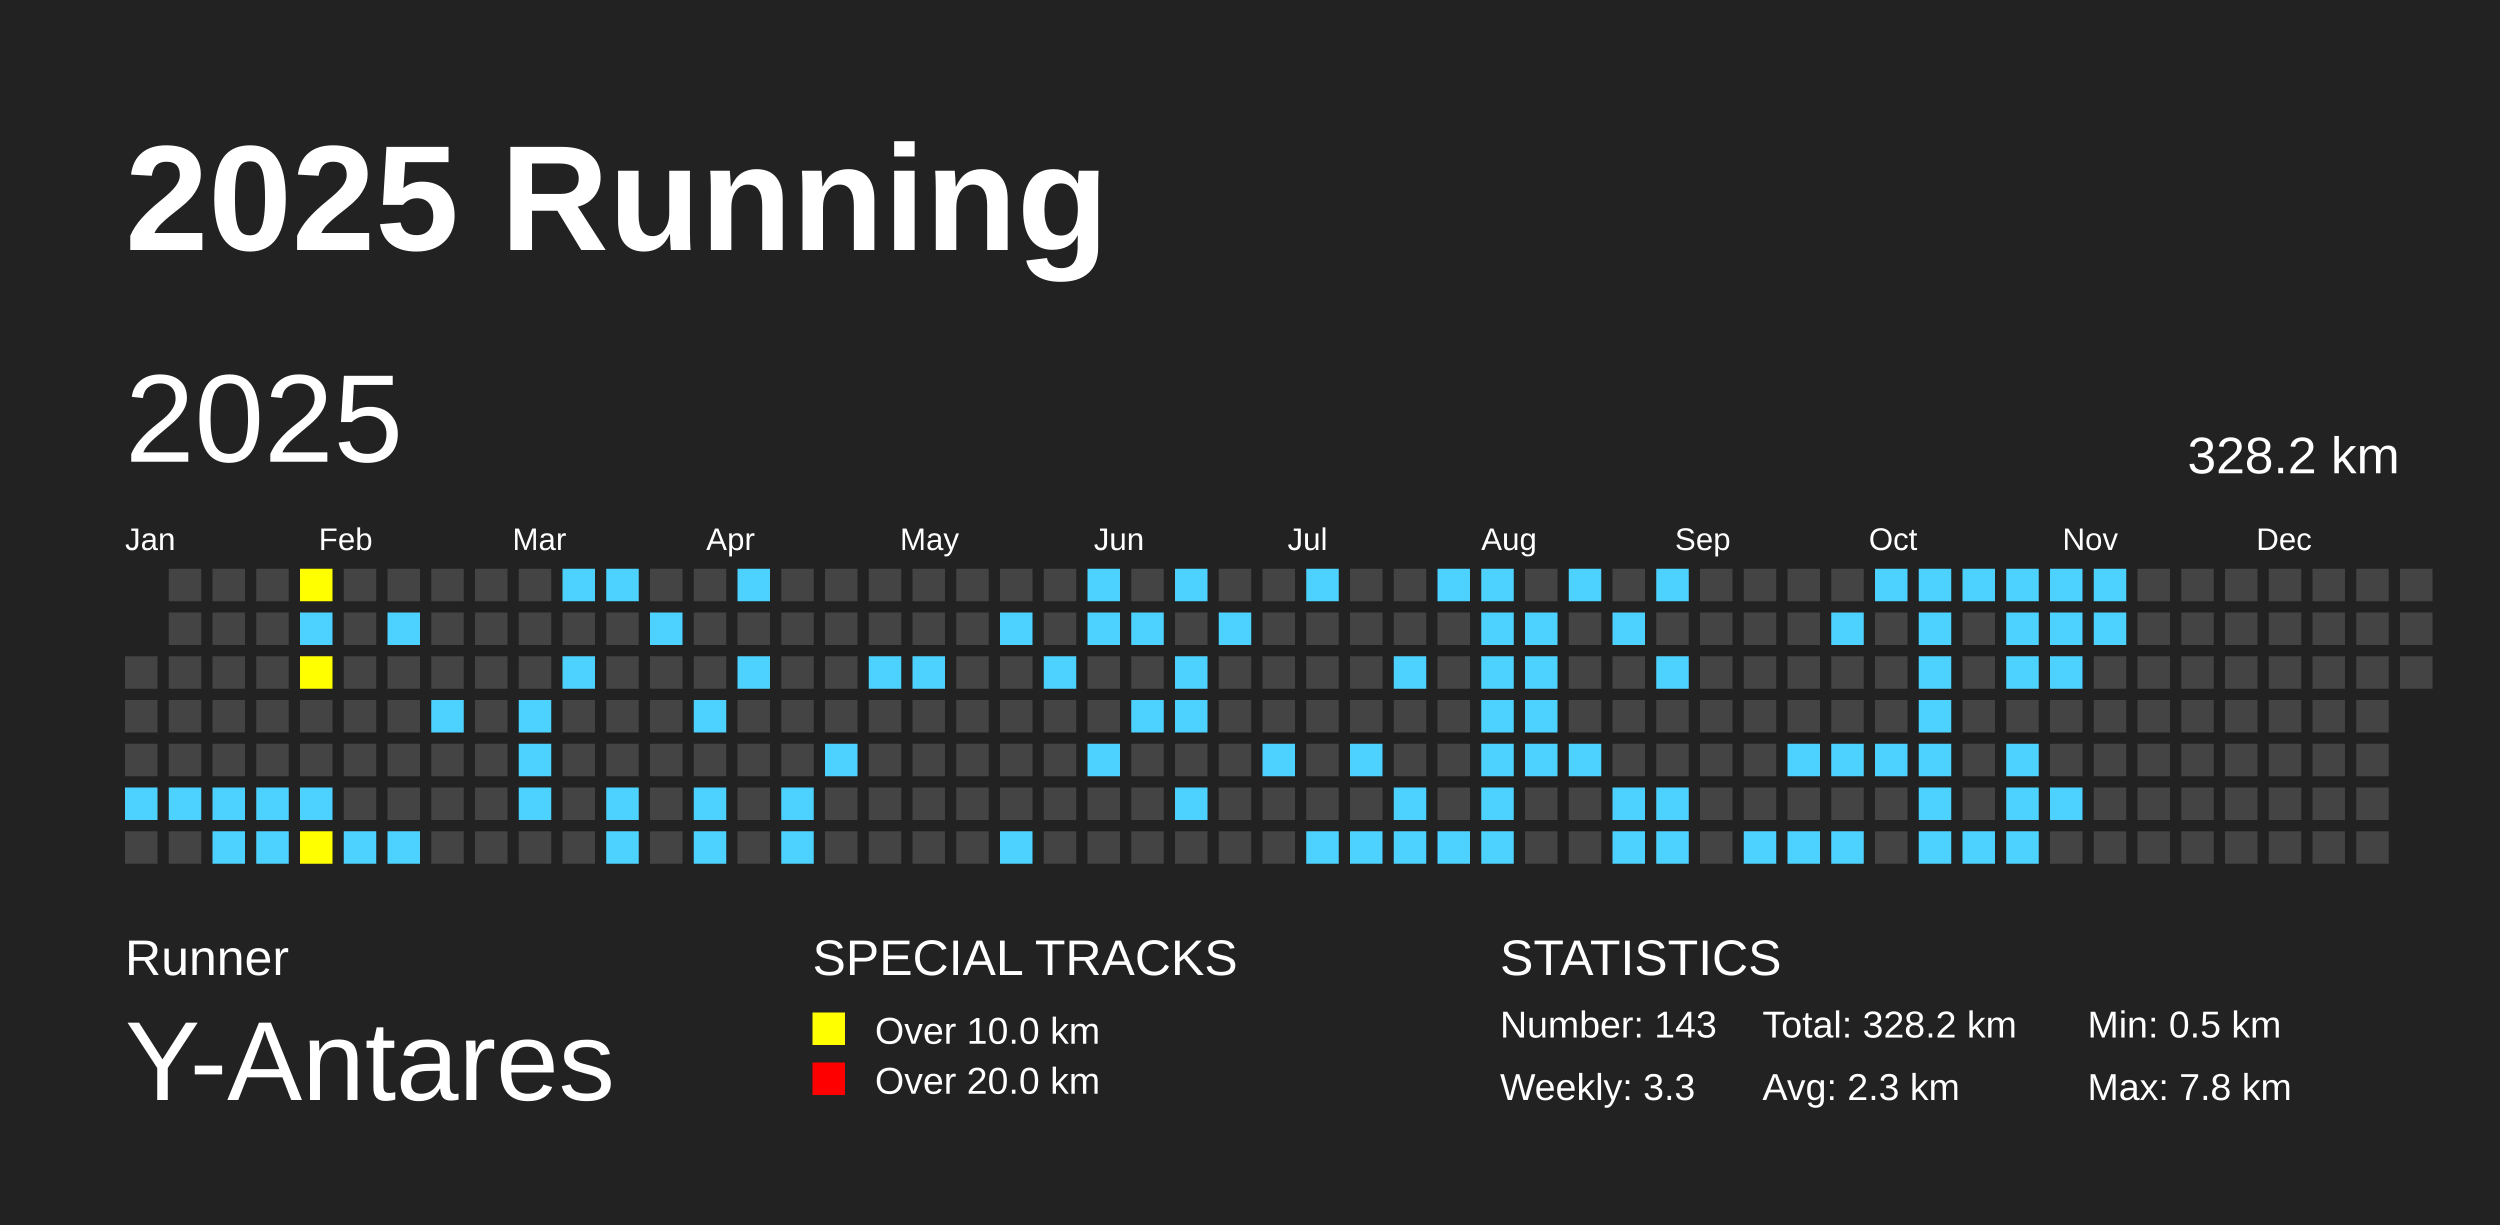
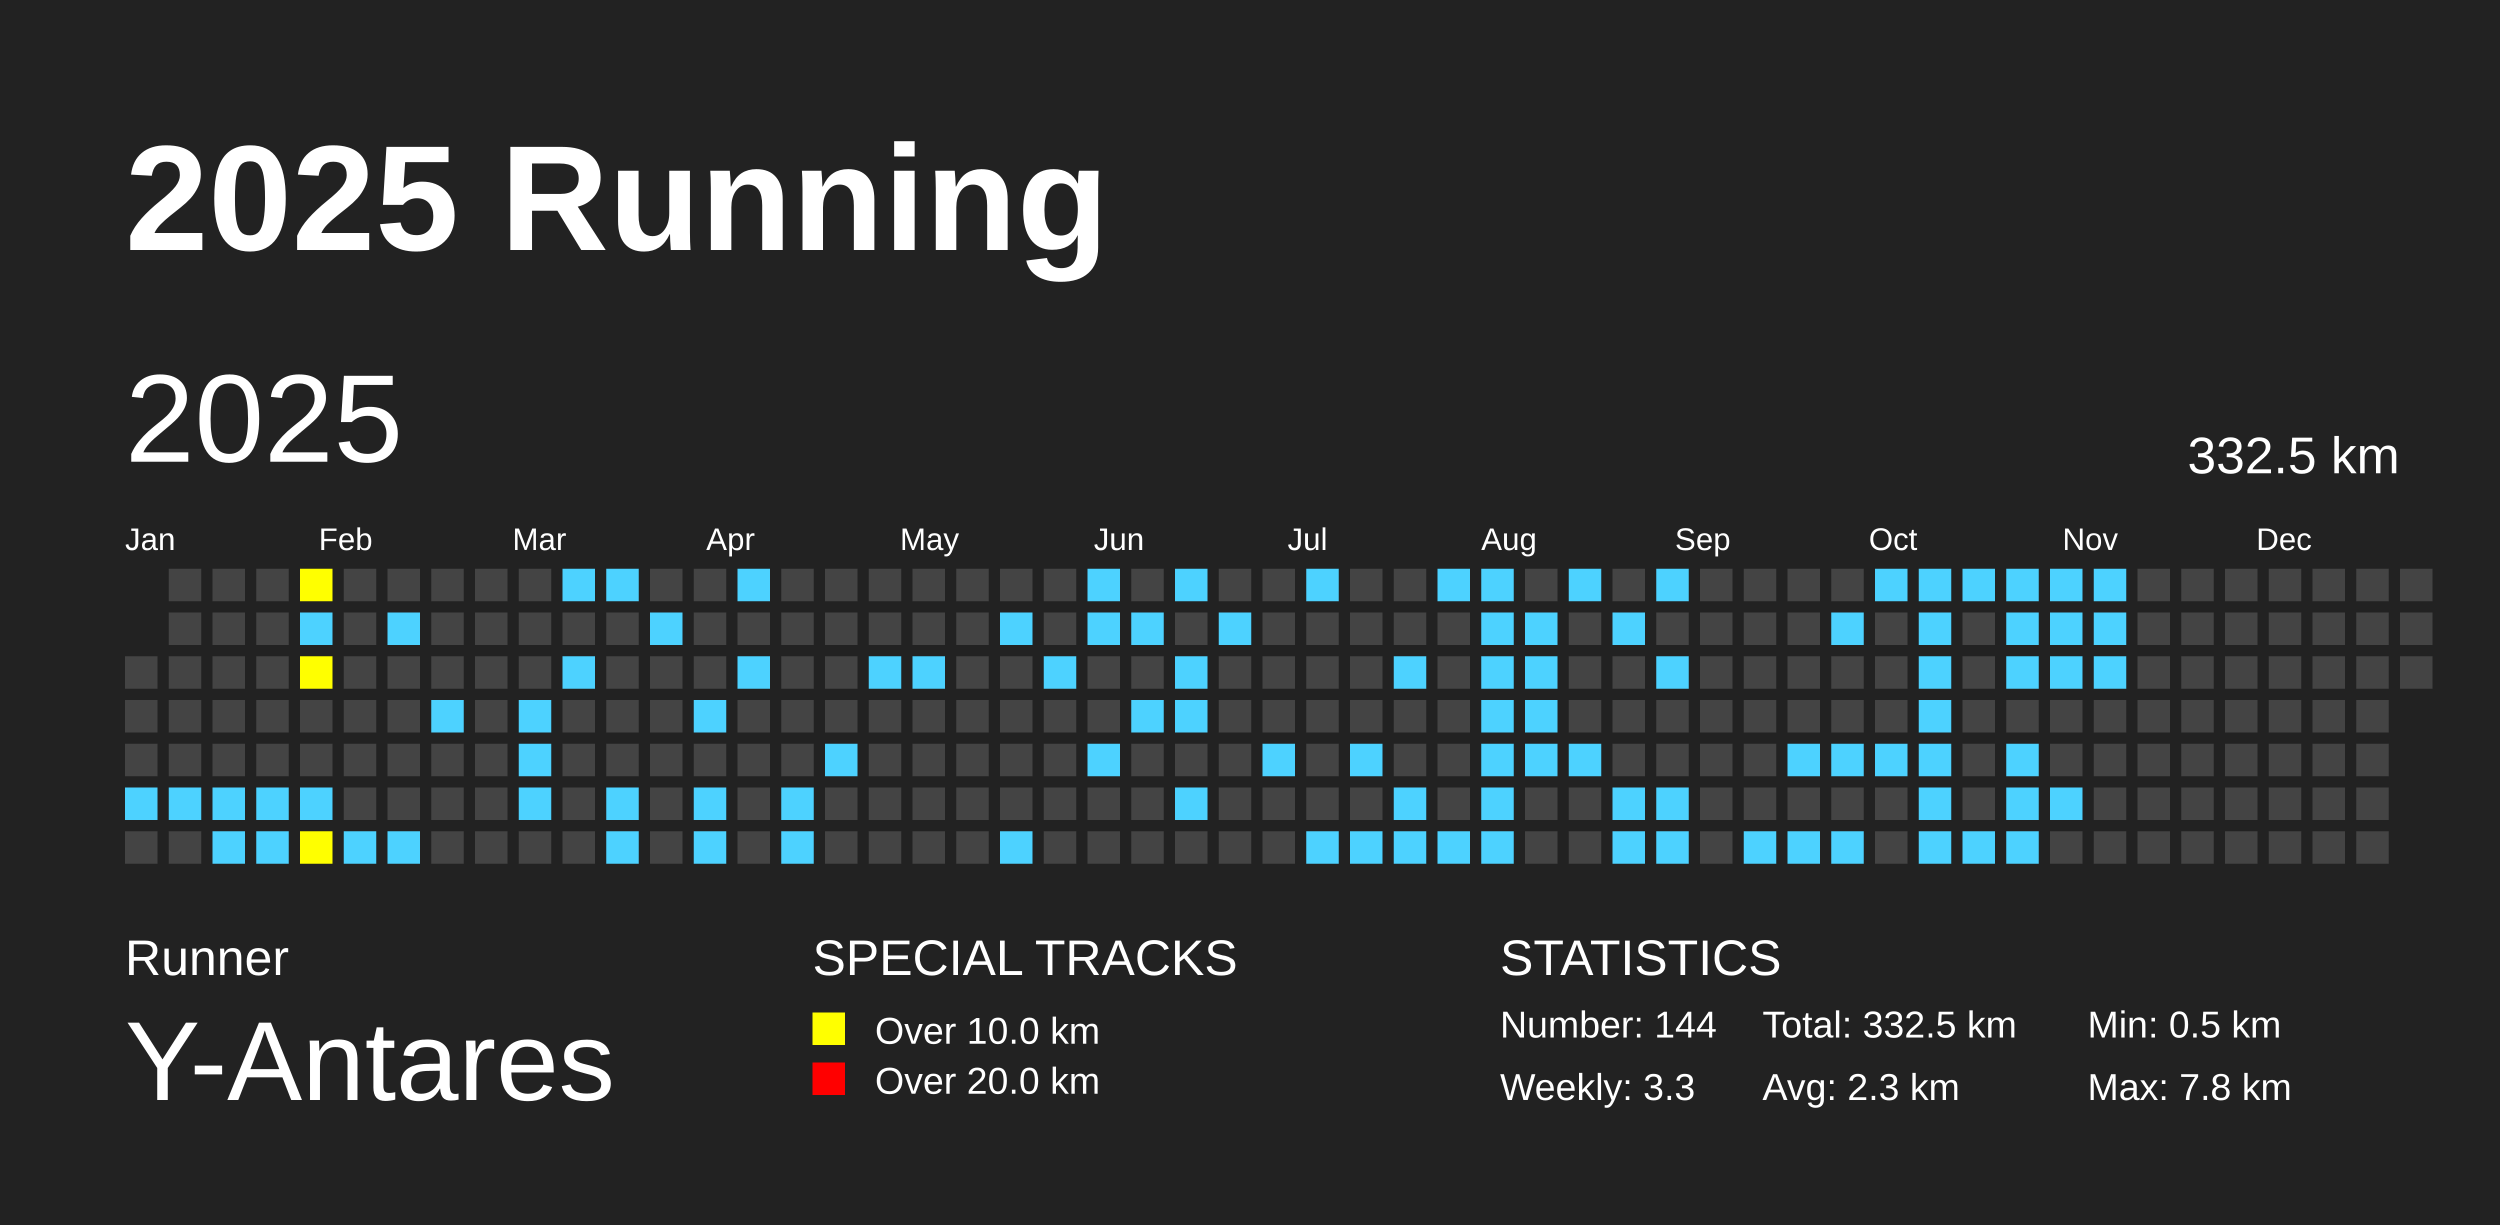
<svg xmlns="http://www.w3.org/2000/svg" baseProfile="full" height="98mm" version="1.1" viewBox="0,0,200,98" width="200mm">
  <defs />
  <rect fill="#222222" height="98" width="200" x="0" y="0" />
  <text fill="#FFFFFF" style="font-size:12px; font-family:Arial; font-weight:bold;" x="10" y="20">2025 Running</text>
  <text fill="#FFFFFF" style="font-size:4px; font-family:Arial" x="10" y="78">Runner</text>
  <text fill="#FFFFFF" style="font-size:9px; font-family:Arial" x="10" y="88">Y-Antares</text>
  <text fill="#FFFFFF" style="font-size:4px; font-family:Arial" x="65" y="78">SPECIAL TRACKS</text>
  <rect fill="yellow" height="2.6" width="2.6" x="65" y="81" />
  <text fill="#FFFFFF" style="font-size:3px; font-family:Arial" x="70" y="83.5">Over 10.0 km</text>
  <rect fill="red" height="2.6" width="2.6" x="65" y="85" />
  <text fill="#FFFFFF" style="font-size:3px; font-family:Arial" x="70" y="87.5">Over 20.0 km</text>
  <text fill="#FFFFFF" style="font-size:4px; font-family:Arial" x="120" y="78">STATISTICS</text>
-   <text fill="#FFFFFF" style="font-size:3px; font-family:Arial" x="120" y="83">Number: 143</text>
+   <text fill="#FFFFFF" style="font-size:3px; font-family:Arial" x="120" y="83">Number: 144</text>
  <text fill="#FFFFFF" style="font-size:3px; font-family:Arial" x="120" y="88">Weekly: 3.3</text>
-   <text fill="#FFFFFF" style="font-size:3px; font-family:Arial" x="141" y="83">Total: 328.2 km</text>
+   <text fill="#FFFFFF" style="font-size:3px; font-family:Arial" x="141" y="83">Total: 332.5 km</text>
  <text fill="#FFFFFF" style="font-size:3px; font-family:Arial" x="141" y="88">Avg: 2.3 km</text>
  <text fill="#FFFFFF" style="font-size:3px; font-family:Arial" x="167" y="83">Min: 0.5 km</text>
  <text fill="#FFFFFF" style="font-size:3px; font-family:Arial" x="167" y="88">Max: 7.8 km</text>
  <text dominant-baseline="hanging" fill="#FFFFFF" style="font-size:10.0px; font-family:Arial;" x="10" y="30">2025</text>
-   <text dominant-baseline="hanging" fill="#FFFFFF" style="font-size:4.125px; font-family:Arial;" x="175" y="35">328.2 km</text>
+   <text dominant-baseline="hanging" fill="#FFFFFF" style="font-size:4.125px; font-family:Arial;" x="175" y="35">332.5 km</text>
  <text fill="#FFFFFF" style="font-size:2.5px; font-family:Arial" x="10.0" y="44">Jan</text>
  <text fill="#FFFFFF" style="font-size:2.5px; font-family:Arial" x="25.5" y="44">Feb</text>
  <text fill="#FFFFFF" style="font-size:2.5px; font-family:Arial" x="41.0" y="44">Mar</text>
  <text fill="#FFFFFF" style="font-size:2.5px; font-family:Arial" x="56.5" y="44">Apr</text>
  <text fill="#FFFFFF" style="font-size:2.5px; font-family:Arial" x="72.0" y="44">May</text>
  <text fill="#FFFFFF" style="font-size:2.5px; font-family:Arial" x="87.5" y="44">Jun</text>
  <text fill="#FFFFFF" style="font-size:2.5px; font-family:Arial" x="103.0" y="44">Jul</text>
  <text fill="#FFFFFF" style="font-size:2.5px; font-family:Arial" x="118.5" y="44">Aug</text>
  <text fill="#FFFFFF" style="font-size:2.5px; font-family:Arial" x="134.0" y="44">Sep</text>
  <text fill="#FFFFFF" style="font-size:2.5px; font-family:Arial" x="149.5" y="44">Oct</text>
  <text fill="#FFFFFF" style="font-size:2.5px; font-family:Arial" x="165.0" y="44">Nov</text>
  <text fill="#FFFFFF" style="font-size:2.5px; font-family:Arial" x="180.5" y="44">Dec</text>
  <rect fill="#444444" height="2.6" width="2.6" x="10.0" y="52.5" />
  <rect fill="#444444" height="2.6" width="2.6" x="10.0" y="56.0" />
  <rect fill="#444444" height="2.6" width="2.6" x="10.0" y="59.5" />
  <rect fill="#4DD2FF" height="2.6" width="2.6" x="10.0" y="63.0" />
  <rect fill="#444444" height="2.6" width="2.6" x="10.0" y="66.5" />
  <rect fill="#444444" height="2.6" width="2.6" x="13.5" y="45.5" />
  <rect fill="#444444" height="2.6" width="2.6" x="13.5" y="49.0" />
  <rect fill="#444444" height="2.6" width="2.6" x="13.5" y="52.5" />
  <rect fill="#444444" height="2.6" width="2.6" x="13.5" y="56.0" />
  <rect fill="#444444" height="2.6" width="2.6" x="13.5" y="59.5" />
  <rect fill="#4DD2FF" height="2.6" width="2.6" x="13.5" y="63.0" />
  <rect fill="#444444" height="2.6" width="2.6" x="13.5" y="66.5" />
  <rect fill="#444444" height="2.6" width="2.6" x="17.0" y="45.5" />
  <rect fill="#444444" height="2.6" width="2.6" x="17.0" y="49.0" />
  <rect fill="#444444" height="2.6" width="2.6" x="17.0" y="52.5" />
  <rect fill="#444444" height="2.6" width="2.6" x="17.0" y="56.0" />
  <rect fill="#444444" height="2.6" width="2.6" x="17.0" y="59.5" />
  <rect fill="#4DD2FF" height="2.6" width="2.6" x="17.0" y="63.0" />
  <rect fill="#4DD2FF" height="2.6" width="2.6" x="17.0" y="66.5" />
  <rect fill="#444444" height="2.6" width="2.6" x="20.5" y="45.5" />
  <rect fill="#444444" height="2.6" width="2.6" x="20.5" y="49.0" />
  <rect fill="#444444" height="2.6" width="2.6" x="20.5" y="52.5" />
  <rect fill="#444444" height="2.6" width="2.6" x="20.5" y="56.0" />
  <rect fill="#444444" height="2.6" width="2.6" x="20.5" y="59.5" />
  <rect fill="#4DD2FF" height="2.6" width="2.6" x="20.5" y="63.0" />
  <rect fill="#4DD2FF" height="2.6" width="2.6" x="20.5" y="66.5" />
  <rect fill="yellow" height="2.6" width="2.6" x="24.0" y="45.5" />
  <rect fill="#4DD2FF" height="2.6" width="2.6" x="24.0" y="49.0" />
  <rect fill="yellow" height="2.6" width="2.6" x="24.0" y="52.5" />
  <rect fill="#444444" height="2.6" width="2.6" x="24.0" y="56.0" />
  <rect fill="#444444" height="2.6" width="2.6" x="24.0" y="59.5" />
  <rect fill="#4DD2FF" height="2.6" width="2.6" x="24.0" y="63.0" />
  <rect fill="yellow" height="2.6" width="2.6" x="24.0" y="66.5" />
  <rect fill="#444444" height="2.6" width="2.6" x="27.5" y="45.5" />
  <rect fill="#444444" height="2.6" width="2.6" x="27.5" y="49.0" />
  <rect fill="#444444" height="2.6" width="2.6" x="27.5" y="52.5" />
  <rect fill="#444444" height="2.6" width="2.6" x="27.5" y="56.0" />
  <rect fill="#444444" height="2.6" width="2.6" x="27.5" y="59.5" />
  <rect fill="#444444" height="2.6" width="2.6" x="27.5" y="63.0" />
  <rect fill="#4DD2FF" height="2.6" width="2.6" x="27.5" y="66.5" />
  <rect fill="#444444" height="2.6" width="2.6" x="31.0" y="45.5" />
  <rect fill="#4DD2FF" height="2.6" width="2.6" x="31.0" y="49.0" />
  <rect fill="#444444" height="2.6" width="2.6" x="31.0" y="52.5" />
  <rect fill="#444444" height="2.6" width="2.6" x="31.0" y="56.0" />
  <rect fill="#444444" height="2.6" width="2.6" x="31.0" y="59.5" />
  <rect fill="#444444" height="2.6" width="2.6" x="31.0" y="63.0" />
  <rect fill="#4DD2FF" height="2.6" width="2.6" x="31.0" y="66.5" />
  <rect fill="#444444" height="2.6" width="2.6" x="34.5" y="45.5" />
  <rect fill="#444444" height="2.6" width="2.6" x="34.5" y="49.0" />
  <rect fill="#444444" height="2.6" width="2.6" x="34.5" y="52.5" />
  <rect fill="#4DD2FF" height="2.6" width="2.6" x="34.5" y="56.0" />
  <rect fill="#444444" height="2.6" width="2.6" x="34.5" y="59.5" />
  <rect fill="#444444" height="2.6" width="2.6" x="34.5" y="63.0" />
  <rect fill="#444444" height="2.6" width="2.6" x="34.5" y="66.5" />
  <rect fill="#444444" height="2.6" width="2.6" x="38.0" y="45.5" />
  <rect fill="#444444" height="2.6" width="2.6" x="38.0" y="49.0" />
  <rect fill="#444444" height="2.6" width="2.6" x="38.0" y="52.5" />
  <rect fill="#444444" height="2.6" width="2.6" x="38.0" y="56.0" />
  <rect fill="#444444" height="2.6" width="2.6" x="38.0" y="59.5" />
  <rect fill="#444444" height="2.6" width="2.6" x="38.0" y="63.0" />
  <rect fill="#444444" height="2.6" width="2.6" x="38.0" y="66.5" />
  <rect fill="#444444" height="2.6" width="2.6" x="41.5" y="45.5" />
  <rect fill="#444444" height="2.6" width="2.6" x="41.5" y="49.0" />
  <rect fill="#444444" height="2.6" width="2.6" x="41.5" y="52.5" />
  <rect fill="#4DD2FF" height="2.6" width="2.6" x="41.5" y="56.0" />
  <rect fill="#4DD2FF" height="2.6" width="2.6" x="41.5" y="59.5" />
  <rect fill="#4DD2FF" height="2.6" width="2.6" x="41.5" y="63.0" />
  <rect fill="#444444" height="2.6" width="2.6" x="41.5" y="66.5" />
  <rect fill="#4DD2FF" height="2.6" width="2.6" x="45.0" y="45.5" />
  <rect fill="#444444" height="2.6" width="2.6" x="45.0" y="49.0" />
  <rect fill="#4DD2FF" height="2.6" width="2.6" x="45.0" y="52.5" />
  <rect fill="#444444" height="2.6" width="2.6" x="45.0" y="56.0" />
  <rect fill="#444444" height="2.6" width="2.6" x="45.0" y="59.5" />
  <rect fill="#444444" height="2.6" width="2.6" x="45.0" y="63.0" />
  <rect fill="#444444" height="2.6" width="2.6" x="45.0" y="66.5" />
  <rect fill="#4DD2FF" height="2.6" width="2.6" x="48.5" y="45.5" />
  <rect fill="#444444" height="2.6" width="2.6" x="48.5" y="49.0" />
  <rect fill="#444444" height="2.6" width="2.6" x="48.5" y="52.5" />
  <rect fill="#444444" height="2.6" width="2.6" x="48.5" y="56.0" />
  <rect fill="#444444" height="2.6" width="2.6" x="48.5" y="59.5" />
  <rect fill="#4DD2FF" height="2.6" width="2.6" x="48.5" y="63.0" />
  <rect fill="#4DD2FF" height="2.6" width="2.6" x="48.5" y="66.5" />
  <rect fill="#444444" height="2.6" width="2.6" x="52.0" y="45.5" />
  <rect fill="#4DD2FF" height="2.6" width="2.6" x="52.0" y="49.0" />
  <rect fill="#444444" height="2.6" width="2.6" x="52.0" y="52.5" />
  <rect fill="#444444" height="2.6" width="2.6" x="52.0" y="56.0" />
  <rect fill="#444444" height="2.6" width="2.6" x="52.0" y="59.5" />
  <rect fill="#444444" height="2.6" width="2.6" x="52.0" y="63.0" />
  <rect fill="#444444" height="2.6" width="2.6" x="52.0" y="66.5" />
  <rect fill="#444444" height="2.6" width="2.6" x="55.5" y="45.5" />
  <rect fill="#444444" height="2.6" width="2.6" x="55.5" y="49.0" />
  <rect fill="#444444" height="2.6" width="2.6" x="55.5" y="52.5" />
  <rect fill="#4DD2FF" height="2.6" width="2.6" x="55.5" y="56.0" />
  <rect fill="#444444" height="2.6" width="2.6" x="55.5" y="59.5" />
  <rect fill="#4DD2FF" height="2.6" width="2.6" x="55.5" y="63.0" />
  <rect fill="#4DD2FF" height="2.6" width="2.6" x="55.5" y="66.5" />
  <rect fill="#4DD2FF" height="2.6" width="2.6" x="59.0" y="45.5" />
  <rect fill="#444444" height="2.6" width="2.6" x="59.0" y="49.0" />
  <rect fill="#4DD2FF" height="2.6" width="2.6" x="59.0" y="52.5" />
  <rect fill="#444444" height="2.6" width="2.6" x="59.0" y="56.0" />
  <rect fill="#444444" height="2.6" width="2.6" x="59.0" y="59.5" />
  <rect fill="#444444" height="2.6" width="2.6" x="59.0" y="63.0" />
  <rect fill="#444444" height="2.6" width="2.6" x="59.0" y="66.5" />
  <rect fill="#444444" height="2.6" width="2.6" x="62.5" y="45.5" />
  <rect fill="#444444" height="2.6" width="2.6" x="62.5" y="49.0" />
  <rect fill="#444444" height="2.6" width="2.6" x="62.5" y="52.5" />
  <rect fill="#444444" height="2.6" width="2.6" x="62.5" y="56.0" />
  <rect fill="#444444" height="2.6" width="2.6" x="62.5" y="59.5" />
  <rect fill="#4DD2FF" height="2.6" width="2.6" x="62.5" y="63.0" />
  <rect fill="#4DD2FF" height="2.6" width="2.6" x="62.5" y="66.5" />
  <rect fill="#444444" height="2.6" width="2.6" x="66.0" y="45.5" />
  <rect fill="#444444" height="2.6" width="2.6" x="66.0" y="49.0" />
  <rect fill="#444444" height="2.6" width="2.6" x="66.0" y="52.5" />
  <rect fill="#444444" height="2.6" width="2.6" x="66.0" y="56.0" />
  <rect fill="#4DD2FF" height="2.6" width="2.6" x="66.0" y="59.5" />
  <rect fill="#444444" height="2.6" width="2.6" x="66.0" y="63.0" />
  <rect fill="#444444" height="2.6" width="2.6" x="66.0" y="66.5" />
  <rect fill="#444444" height="2.6" width="2.6" x="69.5" y="45.5" />
  <rect fill="#444444" height="2.6" width="2.6" x="69.5" y="49.0" />
  <rect fill="#4DD2FF" height="2.6" width="2.6" x="69.5" y="52.5" />
  <rect fill="#444444" height="2.6" width="2.6" x="69.5" y="56.0" />
  <rect fill="#444444" height="2.6" width="2.6" x="69.5" y="59.5" />
  <rect fill="#444444" height="2.6" width="2.6" x="69.5" y="63.0" />
  <rect fill="#444444" height="2.6" width="2.6" x="69.5" y="66.5" />
  <rect fill="#444444" height="2.6" width="2.6" x="73.0" y="45.5" />
  <rect fill="#444444" height="2.6" width="2.6" x="73.0" y="49.0" />
  <rect fill="#4DD2FF" height="2.6" width="2.6" x="73.0" y="52.5" />
  <rect fill="#444444" height="2.6" width="2.6" x="73.0" y="56.0" />
  <rect fill="#444444" height="2.6" width="2.6" x="73.0" y="59.5" />
  <rect fill="#444444" height="2.6" width="2.6" x="73.0" y="63.0" />
  <rect fill="#444444" height="2.6" width="2.6" x="73.0" y="66.5" />
  <rect fill="#444444" height="2.6" width="2.6" x="76.5" y="45.5" />
  <rect fill="#444444" height="2.6" width="2.6" x="76.5" y="49.0" />
  <rect fill="#444444" height="2.6" width="2.6" x="76.5" y="52.5" />
  <rect fill="#444444" height="2.6" width="2.6" x="76.5" y="56.0" />
  <rect fill="#444444" height="2.6" width="2.6" x="76.5" y="59.5" />
  <rect fill="#444444" height="2.6" width="2.6" x="76.5" y="63.0" />
  <rect fill="#444444" height="2.6" width="2.6" x="76.5" y="66.5" />
  <rect fill="#444444" height="2.6" width="2.6" x="80.0" y="45.5" />
  <rect fill="#4DD2FF" height="2.6" width="2.6" x="80.0" y="49.0" />
  <rect fill="#444444" height="2.6" width="2.6" x="80.0" y="52.5" />
  <rect fill="#444444" height="2.6" width="2.6" x="80.0" y="56.0" />
  <rect fill="#444444" height="2.6" width="2.6" x="80.0" y="59.5" />
  <rect fill="#444444" height="2.6" width="2.6" x="80.0" y="63.0" />
  <rect fill="#4DD2FF" height="2.6" width="2.6" x="80.0" y="66.5" />
  <rect fill="#444444" height="2.6" width="2.6" x="83.5" y="45.5" />
  <rect fill="#444444" height="2.6" width="2.6" x="83.5" y="49.0" />
  <rect fill="#4DD2FF" height="2.6" width="2.6" x="83.5" y="52.5" />
  <rect fill="#444444" height="2.6" width="2.6" x="83.5" y="56.0" />
  <rect fill="#444444" height="2.6" width="2.6" x="83.5" y="59.5" />
  <rect fill="#444444" height="2.6" width="2.6" x="83.5" y="63.0" />
  <rect fill="#444444" height="2.6" width="2.6" x="83.5" y="66.5" />
  <rect fill="#4DD2FF" height="2.6" width="2.6" x="87.0" y="45.5" />
  <rect fill="#4DD2FF" height="2.6" width="2.6" x="87.0" y="49.0" />
  <rect fill="#444444" height="2.6" width="2.6" x="87.0" y="52.5" />
  <rect fill="#444444" height="2.6" width="2.6" x="87.0" y="56.0" />
  <rect fill="#4DD2FF" height="2.6" width="2.6" x="87.0" y="59.5" />
  <rect fill="#444444" height="2.6" width="2.6" x="87.0" y="63.0" />
  <rect fill="#444444" height="2.6" width="2.6" x="87.0" y="66.5" />
  <rect fill="#444444" height="2.6" width="2.6" x="90.5" y="45.5" />
  <rect fill="#4DD2FF" height="2.6" width="2.6" x="90.5" y="49.0" />
  <rect fill="#444444" height="2.6" width="2.6" x="90.5" y="52.5" />
  <rect fill="#4DD2FF" height="2.6" width="2.6" x="90.5" y="56.0" />
  <rect fill="#444444" height="2.6" width="2.6" x="90.5" y="59.5" />
  <rect fill="#444444" height="2.6" width="2.6" x="90.5" y="63.0" />
  <rect fill="#444444" height="2.6" width="2.6" x="90.5" y="66.5" />
  <rect fill="#4DD2FF" height="2.6" width="2.6" x="94.0" y="45.5" />
  <rect fill="#444444" height="2.6" width="2.6" x="94.0" y="49.0" />
  <rect fill="#4DD2FF" height="2.6" width="2.6" x="94.0" y="52.5" />
  <rect fill="#4DD2FF" height="2.6" width="2.6" x="94.0" y="56.0" />
  <rect fill="#444444" height="2.6" width="2.6" x="94.0" y="59.5" />
  <rect fill="#4DD2FF" height="2.6" width="2.6" x="94.0" y="63.0" />
  <rect fill="#444444" height="2.6" width="2.6" x="94.0" y="66.5" />
  <rect fill="#444444" height="2.6" width="2.6" x="97.5" y="45.5" />
  <rect fill="#4DD2FF" height="2.6" width="2.6" x="97.5" y="49.0" />
  <rect fill="#444444" height="2.6" width="2.6" x="97.5" y="52.5" />
  <rect fill="#444444" height="2.6" width="2.6" x="97.5" y="56.0" />
  <rect fill="#444444" height="2.6" width="2.6" x="97.5" y="59.5" />
  <rect fill="#444444" height="2.6" width="2.6" x="97.5" y="63.0" />
  <rect fill="#444444" height="2.6" width="2.6" x="97.5" y="66.5" />
  <rect fill="#444444" height="2.6" width="2.6" x="101.0" y="45.5" />
  <rect fill="#444444" height="2.6" width="2.6" x="101.0" y="49.0" />
  <rect fill="#444444" height="2.6" width="2.6" x="101.0" y="52.5" />
  <rect fill="#444444" height="2.6" width="2.6" x="101.0" y="56.0" />
  <rect fill="#4DD2FF" height="2.6" width="2.6" x="101.0" y="59.5" />
  <rect fill="#444444" height="2.6" width="2.6" x="101.0" y="63.0" />
  <rect fill="#444444" height="2.6" width="2.6" x="101.0" y="66.5" />
  <rect fill="#4DD2FF" height="2.6" width="2.6" x="104.5" y="45.5" />
  <rect fill="#444444" height="2.6" width="2.6" x="104.5" y="49.0" />
  <rect fill="#444444" height="2.6" width="2.6" x="104.5" y="52.5" />
  <rect fill="#444444" height="2.6" width="2.6" x="104.5" y="56.0" />
  <rect fill="#444444" height="2.6" width="2.6" x="104.5" y="59.5" />
  <rect fill="#444444" height="2.6" width="2.6" x="104.5" y="63.0" />
  <rect fill="#4DD2FF" height="2.6" width="2.6" x="104.5" y="66.5" />
  <rect fill="#444444" height="2.6" width="2.6" x="108.0" y="45.5" />
  <rect fill="#444444" height="2.6" width="2.6" x="108.0" y="49.0" />
  <rect fill="#444444" height="2.6" width="2.6" x="108.0" y="52.5" />
  <rect fill="#444444" height="2.6" width="2.6" x="108.0" y="56.0" />
  <rect fill="#4DD2FF" height="2.6" width="2.6" x="108.0" y="59.5" />
  <rect fill="#444444" height="2.6" width="2.6" x="108.0" y="63.0" />
  <rect fill="#4DD2FF" height="2.6" width="2.6" x="108.0" y="66.5" />
  <rect fill="#444444" height="2.6" width="2.6" x="111.5" y="45.5" />
  <rect fill="#444444" height="2.6" width="2.6" x="111.5" y="49.0" />
  <rect fill="#4DD2FF" height="2.6" width="2.6" x="111.5" y="52.5" />
  <rect fill="#444444" height="2.6" width="2.6" x="111.5" y="56.0" />
  <rect fill="#444444" height="2.6" width="2.6" x="111.5" y="59.5" />
  <rect fill="#4DD2FF" height="2.6" width="2.6" x="111.5" y="63.0" />
  <rect fill="#4DD2FF" height="2.6" width="2.6" x="111.5" y="66.5" />
  <rect fill="#4DD2FF" height="2.6" width="2.6" x="115.0" y="45.5" />
  <rect fill="#444444" height="2.6" width="2.6" x="115.0" y="49.0" />
  <rect fill="#444444" height="2.6" width="2.6" x="115.0" y="52.5" />
  <rect fill="#444444" height="2.6" width="2.6" x="115.0" y="56.0" />
  <rect fill="#444444" height="2.6" width="2.6" x="115.0" y="59.5" />
  <rect fill="#444444" height="2.6" width="2.6" x="115.0" y="63.0" />
  <rect fill="#4DD2FF" height="2.6" width="2.6" x="115.0" y="66.5" />
  <rect fill="#4DD2FF" height="2.6" width="2.6" x="118.5" y="45.5" />
  <rect fill="#4DD2FF" height="2.6" width="2.6" x="118.5" y="49.0" />
  <rect fill="#4DD2FF" height="2.6" width="2.6" x="118.5" y="52.5" />
  <rect fill="#4DD2FF" height="2.6" width="2.6" x="118.5" y="56.0" />
  <rect fill="#4DD2FF" height="2.6" width="2.6" x="118.5" y="59.5" />
  <rect fill="#4DD2FF" height="2.6" width="2.6" x="118.5" y="63.0" />
  <rect fill="#4DD2FF" height="2.6" width="2.6" x="118.5" y="66.5" />
  <rect fill="#444444" height="2.6" width="2.6" x="122.0" y="45.5" />
  <rect fill="#4DD2FF" height="2.6" width="2.6" x="122.0" y="49.0" />
  <rect fill="#4DD2FF" height="2.6" width="2.6" x="122.0" y="52.5" />
  <rect fill="#4DD2FF" height="2.6" width="2.6" x="122.0" y="56.0" />
  <rect fill="#4DD2FF" height="2.6" width="2.6" x="122.0" y="59.5" />
  <rect fill="#444444" height="2.6" width="2.6" x="122.0" y="63.0" />
  <rect fill="#444444" height="2.6" width="2.6" x="122.0" y="66.5" />
  <rect fill="#4DD2FF" height="2.6" width="2.6" x="125.5" y="45.5" />
  <rect fill="#444444" height="2.6" width="2.6" x="125.5" y="49.0" />
  <rect fill="#444444" height="2.6" width="2.6" x="125.5" y="52.5" />
  <rect fill="#444444" height="2.6" width="2.6" x="125.5" y="56.0" />
  <rect fill="#4DD2FF" height="2.6" width="2.6" x="125.5" y="59.5" />
  <rect fill="#444444" height="2.6" width="2.6" x="125.5" y="63.0" />
  <rect fill="#444444" height="2.6" width="2.6" x="125.5" y="66.5" />
  <rect fill="#444444" height="2.6" width="2.6" x="129.0" y="45.5" />
  <rect fill="#4DD2FF" height="2.6" width="2.6" x="129.0" y="49.0" />
  <rect fill="#444444" height="2.6" width="2.6" x="129.0" y="52.5" />
  <rect fill="#444444" height="2.6" width="2.6" x="129.0" y="56.0" />
  <rect fill="#444444" height="2.6" width="2.6" x="129.0" y="59.5" />
  <rect fill="#4DD2FF" height="2.6" width="2.6" x="129.0" y="63.0" />
  <rect fill="#4DD2FF" height="2.6" width="2.6" x="129.0" y="66.5" />
  <rect fill="#4DD2FF" height="2.6" width="2.6" x="132.5" y="45.5" />
  <rect fill="#444444" height="2.6" width="2.6" x="132.5" y="49.0" />
  <rect fill="#4DD2FF" height="2.6" width="2.6" x="132.5" y="52.5" />
  <rect fill="#444444" height="2.6" width="2.6" x="132.5" y="56.0" />
  <rect fill="#444444" height="2.6" width="2.6" x="132.5" y="59.5" />
  <rect fill="#4DD2FF" height="2.6" width="2.6" x="132.5" y="63.0" />
  <rect fill="#4DD2FF" height="2.6" width="2.6" x="132.5" y="66.5" />
  <rect fill="#444444" height="2.6" width="2.6" x="136.0" y="45.5" />
  <rect fill="#444444" height="2.6" width="2.6" x="136.0" y="49.0" />
  <rect fill="#444444" height="2.6" width="2.6" x="136.0" y="52.5" />
  <rect fill="#444444" height="2.6" width="2.6" x="136.0" y="56.0" />
  <rect fill="#444444" height="2.6" width="2.6" x="136.0" y="59.5" />
  <rect fill="#444444" height="2.6" width="2.6" x="136.0" y="63.0" />
  <rect fill="#444444" height="2.6" width="2.6" x="136.0" y="66.5" />
  <rect fill="#444444" height="2.6" width="2.6" x="139.5" y="45.5" />
  <rect fill="#444444" height="2.6" width="2.6" x="139.5" y="49.0" />
  <rect fill="#444444" height="2.6" width="2.6" x="139.5" y="52.5" />
  <rect fill="#444444" height="2.6" width="2.6" x="139.5" y="56.0" />
  <rect fill="#444444" height="2.6" width="2.6" x="139.5" y="59.5" />
  <rect fill="#444444" height="2.6" width="2.6" x="139.5" y="63.0" />
  <rect fill="#4DD2FF" height="2.6" width="2.6" x="139.5" y="66.5" />
  <rect fill="#444444" height="2.6" width="2.6" x="143.0" y="45.5" />
  <rect fill="#444444" height="2.6" width="2.6" x="143.0" y="49.0" />
  <rect fill="#444444" height="2.6" width="2.6" x="143.0" y="52.5" />
  <rect fill="#444444" height="2.6" width="2.6" x="143.0" y="56.0" />
  <rect fill="#4DD2FF" height="2.6" width="2.6" x="143.0" y="59.5" />
  <rect fill="#444444" height="2.6" width="2.6" x="143.0" y="63.0" />
  <rect fill="#4DD2FF" height="2.6" width="2.6" x="143.0" y="66.5" />
  <rect fill="#444444" height="2.6" width="2.6" x="146.5" y="45.5" />
  <rect fill="#4DD2FF" height="2.6" width="2.6" x="146.5" y="49.0" />
  <rect fill="#444444" height="2.6" width="2.6" x="146.5" y="52.5" />
  <rect fill="#444444" height="2.6" width="2.6" x="146.5" y="56.0" />
  <rect fill="#4DD2FF" height="2.6" width="2.6" x="146.5" y="59.5" />
  <rect fill="#444444" height="2.6" width="2.6" x="146.5" y="63.0" />
  <rect fill="#4DD2FF" height="2.6" width="2.6" x="146.5" y="66.5" />
  <rect fill="#4DD2FF" height="2.6" width="2.6" x="150.0" y="45.5" />
  <rect fill="#444444" height="2.6" width="2.6" x="150.0" y="49.0" />
  <rect fill="#444444" height="2.6" width="2.6" x="150.0" y="52.5" />
  <rect fill="#444444" height="2.6" width="2.6" x="150.0" y="56.0" />
  <rect fill="#4DD2FF" height="2.6" width="2.6" x="150.0" y="59.5" />
  <rect fill="#444444" height="2.6" width="2.6" x="150.0" y="63.0" />
  <rect fill="#444444" height="2.6" width="2.6" x="150.0" y="66.5" />
  <rect fill="#4DD2FF" height="2.6" width="2.6" x="153.5" y="45.5" />
  <rect fill="#4DD2FF" height="2.6" width="2.6" x="153.5" y="49.0" />
  <rect fill="#4DD2FF" height="2.6" width="2.6" x="153.5" y="52.5" />
  <rect fill="#4DD2FF" height="2.6" width="2.6" x="153.5" y="56.0" />
  <rect fill="#4DD2FF" height="2.6" width="2.6" x="153.5" y="59.5" />
  <rect fill="#4DD2FF" height="2.6" width="2.6" x="153.5" y="63.0" />
  <rect fill="#4DD2FF" height="2.6" width="2.6" x="153.5" y="66.5" />
  <rect fill="#4DD2FF" height="2.6" width="2.6" x="157.0" y="45.5" />
  <rect fill="#444444" height="2.6" width="2.6" x="157.0" y="49.0" />
  <rect fill="#444444" height="2.6" width="2.6" x="157.0" y="52.5" />
  <rect fill="#444444" height="2.6" width="2.6" x="157.0" y="56.0" />
  <rect fill="#444444" height="2.6" width="2.6" x="157.0" y="59.5" />
  <rect fill="#444444" height="2.6" width="2.6" x="157.0" y="63.0" />
  <rect fill="#4DD2FF" height="2.6" width="2.6" x="157.0" y="66.5" />
  <rect fill="#4DD2FF" height="2.6" width="2.6" x="160.5" y="45.5" />
  <rect fill="#4DD2FF" height="2.6" width="2.6" x="160.5" y="49.0" />
  <rect fill="#4DD2FF" height="2.6" width="2.6" x="160.5" y="52.5" />
  <rect fill="#444444" height="2.6" width="2.6" x="160.5" y="56.0" />
  <rect fill="#4DD2FF" height="2.6" width="2.6" x="160.5" y="59.5" />
  <rect fill="#4DD2FF" height="2.6" width="2.6" x="160.5" y="63.0" />
  <rect fill="#4DD2FF" height="2.6" width="2.6" x="160.5" y="66.5" />
  <rect fill="#4DD2FF" height="2.6" width="2.6" x="164.0" y="45.5" />
  <rect fill="#4DD2FF" height="2.6" width="2.6" x="164.0" y="49.0" />
  <rect fill="#4DD2FF" height="2.6" width="2.6" x="164.0" y="52.5" />
  <rect fill="#444444" height="2.6" width="2.6" x="164.0" y="56.0" />
  <rect fill="#444444" height="2.6" width="2.6" x="164.0" y="59.5" />
  <rect fill="#4DD2FF" height="2.6" width="2.6" x="164.0" y="63.0" />
  <rect fill="#444444" height="2.6" width="2.6" x="164.0" y="66.5" />
  <rect fill="#4DD2FF" height="2.6" width="2.6" x="167.5" y="45.5" />
  <rect fill="#4DD2FF" height="2.6" width="2.6" x="167.5" y="49.0" />
-   <rect fill="#444444" height="2.6" width="2.6" x="167.5" y="52.5" />
+   <rect fill="#4DD2FF" height="2.6" width="2.6" x="167.5" y="52.5" />
  <rect fill="#444444" height="2.6" width="2.6" x="167.5" y="56.0" />
  <rect fill="#444444" height="2.6" width="2.6" x="167.5" y="59.5" />
  <rect fill="#444444" height="2.6" width="2.6" x="167.5" y="63.0" />
  <rect fill="#444444" height="2.6" width="2.6" x="167.5" y="66.5" />
  <rect fill="#444444" height="2.6" width="2.6" x="171.0" y="45.5" />
  <rect fill="#444444" height="2.6" width="2.6" x="171.0" y="49.0" />
  <rect fill="#444444" height="2.6" width="2.6" x="171.0" y="52.5" />
  <rect fill="#444444" height="2.6" width="2.6" x="171.0" y="56.0" />
  <rect fill="#444444" height="2.6" width="2.6" x="171.0" y="59.5" />
  <rect fill="#444444" height="2.6" width="2.6" x="171.0" y="63.0" />
  <rect fill="#444444" height="2.6" width="2.6" x="171.0" y="66.5" />
  <rect fill="#444444" height="2.6" width="2.6" x="174.5" y="45.5" />
  <rect fill="#444444" height="2.6" width="2.6" x="174.5" y="49.0" />
  <rect fill="#444444" height="2.6" width="2.6" x="174.5" y="52.5" />
  <rect fill="#444444" height="2.6" width="2.6" x="174.5" y="56.0" />
  <rect fill="#444444" height="2.6" width="2.6" x="174.5" y="59.5" />
  <rect fill="#444444" height="2.6" width="2.6" x="174.5" y="63.0" />
  <rect fill="#444444" height="2.6" width="2.6" x="174.5" y="66.5" />
  <rect fill="#444444" height="2.6" width="2.6" x="178.0" y="45.5" />
  <rect fill="#444444" height="2.6" width="2.6" x="178.0" y="49.0" />
  <rect fill="#444444" height="2.6" width="2.6" x="178.0" y="52.5" />
  <rect fill="#444444" height="2.6" width="2.6" x="178.0" y="56.0" />
  <rect fill="#444444" height="2.6" width="2.6" x="178.0" y="59.5" />
  <rect fill="#444444" height="2.6" width="2.6" x="178.0" y="63.0" />
  <rect fill="#444444" height="2.6" width="2.6" x="178.0" y="66.5" />
  <rect fill="#444444" height="2.6" width="2.6" x="181.5" y="45.5" />
  <rect fill="#444444" height="2.6" width="2.6" x="181.5" y="49.0" />
  <rect fill="#444444" height="2.6" width="2.6" x="181.5" y="52.5" />
  <rect fill="#444444" height="2.6" width="2.6" x="181.5" y="56.0" />
  <rect fill="#444444" height="2.6" width="2.6" x="181.5" y="59.5" />
  <rect fill="#444444" height="2.6" width="2.6" x="181.5" y="63.0" />
  <rect fill="#444444" height="2.6" width="2.6" x="181.5" y="66.5" />
  <rect fill="#444444" height="2.6" width="2.6" x="185.0" y="45.5" />
  <rect fill="#444444" height="2.6" width="2.6" x="185.0" y="49.0" />
  <rect fill="#444444" height="2.6" width="2.6" x="185.0" y="52.5" />
  <rect fill="#444444" height="2.6" width="2.6" x="185.0" y="56.0" />
  <rect fill="#444444" height="2.6" width="2.6" x="185.0" y="59.5" />
  <rect fill="#444444" height="2.6" width="2.6" x="185.0" y="63.0" />
  <rect fill="#444444" height="2.6" width="2.6" x="185.0" y="66.5" />
  <rect fill="#444444" height="2.6" width="2.6" x="188.5" y="45.5" />
  <rect fill="#444444" height="2.6" width="2.6" x="188.5" y="49.0" />
  <rect fill="#444444" height="2.6" width="2.6" x="188.5" y="52.5" />
  <rect fill="#444444" height="2.6" width="2.6" x="188.5" y="56.0" />
  <rect fill="#444444" height="2.6" width="2.6" x="188.5" y="59.5" />
  <rect fill="#444444" height="2.6" width="2.6" x="188.5" y="63.0" />
  <rect fill="#444444" height="2.6" width="2.6" x="188.5" y="66.5" />
  <rect fill="#444444" height="2.6" width="2.6" x="192.0" y="45.5" />
  <rect fill="#444444" height="2.6" width="2.6" x="192.0" y="49.0" />
  <rect fill="#444444" height="2.6" width="2.6" x="192.0" y="52.5" />
</svg>
